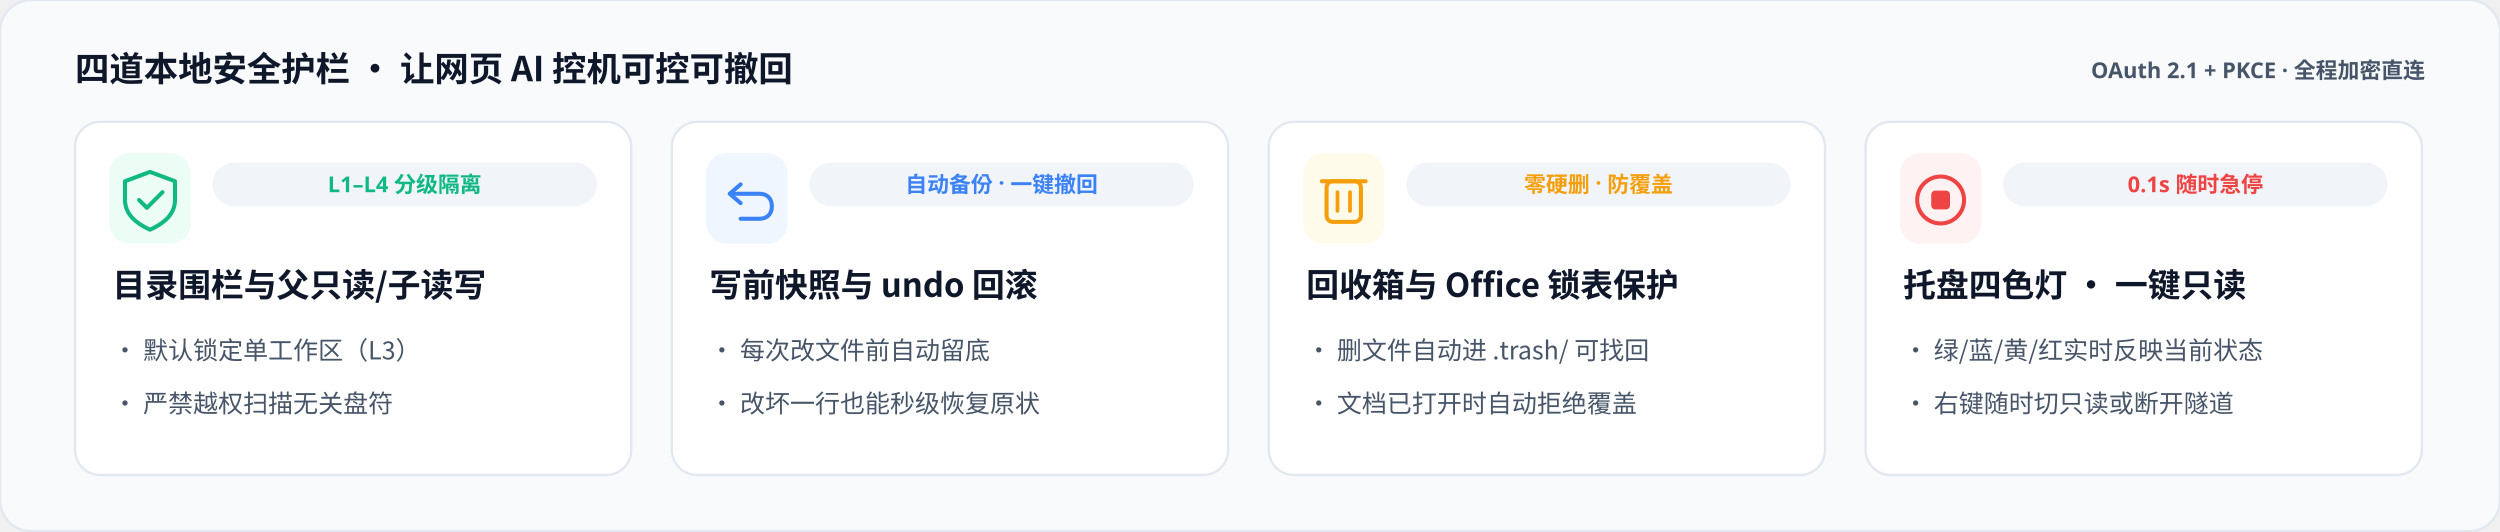
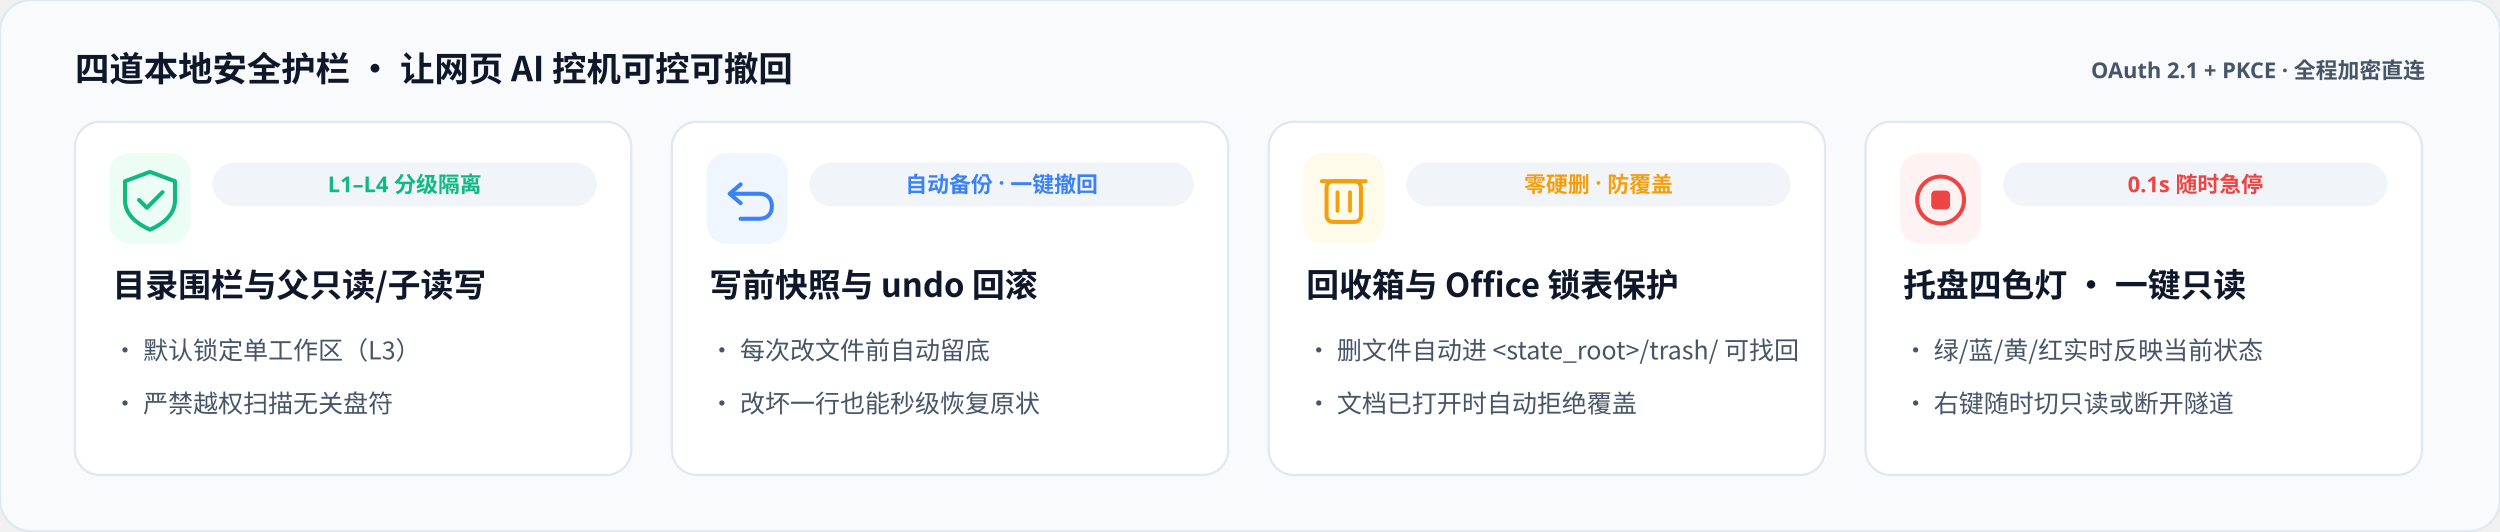
<svg xmlns="http://www.w3.org/2000/svg" viewBox="0 0 1600 340" width="1600" height="340">
  <rect width="1600" height="340" rx="20" fill="#F8FAFC" stroke="#E2E8F0" stroke-width="1.5" />
  <text x="48" y="52" font-family="PingFang SC, Microsoft YaHei, Noto Sans CJK SC, system-ui, sans-serif" font-size="22" font-weight="700" fill="#0F172A">四道本地安全护栏 · 让网页 AI 控机可控可撤回</text>
  <text x="1552" y="50" text-anchor="end" font-family="Segoe UI, PingFang SC, sans-serif" font-size="14" font-weight="600" fill="#475569">OAuth 2.1 + PKCE · 全程加密直连</text>
  <rect x="48" y="78" width="356" height="226" rx="16" fill="#FFFFFF" stroke="#E2E8F0" stroke-width="1.5" />
  <g transform="translate(70,98)">
    <rect width="52" height="58" rx="13" fill="#ECFDF5" />
    <path d="M26 12 L42 18 V30 C42 39 35 45 26 49 C17 45 10 39 10 30 V18 Z" fill="none" stroke="#10B981" stroke-width="2.6" stroke-linejoin="round" />
    <path d="M19 30 L24 35 L34 25" fill="none" stroke="#10B981" stroke-width="2.6" stroke-linecap="round" stroke-linejoin="round" />
  </g>
  <rect x="136" y="104" width="246" height="28" rx="14" fill="#F1F5F9" />
  <text x="259.0" y="123" text-anchor="middle" font-family="PingFang SC, Microsoft YaHei, sans-serif" font-size="14" font-weight="700" fill="#10B981">L1–L4 分级隔离</text>
  <text x="72" y="190" font-family="PingFang SC, Microsoft YaHei, Noto Sans CJK SC, system-ui, sans-serif" font-size="21" font-weight="700" fill="#0F172A">目录围栏与父只读/子读写</text>
  <text x="72" y="230" font-family="PingFang SC, Microsoft YaHei, Noto Sans CJK SC, system-ui, sans-serif" font-size="16" fill="#475569">• 默认锁定单工作区（L3）</text>
  <text x="72" y="264" font-family="PingFang SC, Microsoft YaHei, Noto Sans CJK SC, system-ui, sans-serif" font-size="16" fill="#475569">• 严禁越权扫描无关盘符</text>
  <rect x="430" y="78" width="356" height="226" rx="16" fill="#FFFFFF" stroke="#E2E8F0" stroke-width="1.5" />
  <g transform="translate(452,98)">
    <rect width="52" height="58" rx="13" fill="#EFF6FF" />
    <path d="M16 26 H34 C39 26 42 29 42 34 C42 39 39 42 34 42 H22" fill="none" stroke="#3B82F6" stroke-width="2.6" stroke-linecap="round" />
    <path d="M22 20 L15 26 L22 32" fill="none" stroke="#3B82F6" stroke-width="2.6" stroke-linecap="round" stroke-linejoin="round" />
  </g>
  <rect x="518" y="104" width="246" height="28" rx="14" fill="#F1F5F9" />
  <text x="641.0" y="123" text-anchor="middle" font-family="PingFang SC, Microsoft YaHei, sans-serif" font-size="14" font-weight="700" fill="#3B82F6">自动备份 · 一键撤回</text>
  <text x="454" y="190" font-family="PingFang SC, Microsoft YaHei, Noto Sans CJK SC, system-ui, sans-serif" font-size="21" font-weight="700" fill="#0F172A">写前快照与 undo 回滚</text>
  <text x="454" y="230" font-family="PingFang SC, Microsoft YaHei, Noto Sans CJK SC, system-ui, sans-serif" font-size="16" fill="#475569">• 每次改文件前自动留底</text>
  <text x="454" y="264" font-family="PingFang SC, Microsoft YaHei, Noto Sans CJK SC, system-ui, sans-serif" font-size="16" fill="#475569">• 改坏一行也能秒级恢复原状</text>
  <rect x="812" y="78" width="356" height="226" rx="16" fill="#FFFFFF" stroke="#E2E8F0" stroke-width="1.5" />
  <g transform="translate(834,98)">
    <rect width="52" height="58" rx="13" fill="#FFFBEB" />
    <rect x="15" y="18" width="22" height="26" rx="4" fill="none" stroke="#F59E0B" stroke-width="2.6" />
    <line x1="12" y1="18" x2="40" y2="18" stroke="#F59E0B" stroke-width="2.6" stroke-linecap="round" />
    <line x1="22" y1="25" x2="22" y2="37" stroke="#F59E0B" stroke-width="2.4" stroke-linecap="round" />
    <line x1="30" y1="25" x2="30" y2="37" stroke="#F59E0B" stroke-width="2.4" stroke-linecap="round" />
  </g>
  <rect x="900" y="104" width="246" height="28" rx="14" fill="#F1F5F9" />
  <text x="1023.0" y="123" text-anchor="middle" font-family="PingFang SC, Microsoft YaHei, sans-serif" font-size="14" font-weight="700" fill="#F59E0B">零硬删 · 防覆盖</text>
  <text x="836" y="190" font-family="PingFang SC, Microsoft YaHei, Noto Sans CJK SC, system-ui, sans-serif" font-size="21" font-weight="700" fill="#0F172A">回收箱与 Office 锁表保护</text>
-   <text x="836" y="230" font-family="PingFang SC, Microsoft YaHei, Noto Sans CJK SC, system-ui, sans-serif" font-size="16" fill="#475569">• 删文件自动进 .trash/ 可找回</text>
+   <text x="836" y="230" font-family="PingFang SC, Microsoft YaHei, Noto Sans CJK SC, system-ui, sans-serif" font-size="16" fill="#475569">• 删文件自动进 &lt;state_root&gt;/trash/ 可找回</text>
  <text x="836" y="264" font-family="PingFang SC, Microsoft YaHei, Noto Sans CJK SC, system-ui, sans-serif" font-size="16" fill="#475569">• 文档已打开时自动拒绝覆盖</text>
  <rect x="1194" y="78" width="356" height="226" rx="16" fill="#FFFFFF" stroke="#E2E8F0" stroke-width="1.5" />
  <g transform="translate(1216,98)">
    <rect width="52" height="58" rx="13" fill="#FEF2F2" />
    <circle cx="26" cy="30" r="15" fill="none" stroke="#EF4444" stroke-width="2.6" />
    <rect x="20" y="24" width="12" height="12" rx="2.5" fill="#EF4444" />
  </g>
  <rect x="1282" y="104" width="246" height="28" rx="14" fill="#F1F5F9" />
  <text x="1405.0" y="123" text-anchor="middle" font-family="PingFang SC, Microsoft YaHei, sans-serif" font-size="14" font-weight="700" fill="#EF4444">0.1s 随时急停</text>
  <text x="1218" y="190" font-family="PingFang SC, Microsoft YaHei, Noto Sans CJK SC, system-ui, sans-serif" font-size="21" font-weight="700" fill="#0F172A">托盘四色灯 · 一键只读</text>
  <text x="1218" y="230" font-family="PingFang SC, Microsoft YaHei, Noto Sans CJK SC, system-ui, sans-serif" font-size="16" fill="#475569">• 绿/蓝/黄/红实时反映当前状态</text>
  <text x="1218" y="264" font-family="PingFang SC, Microsoft YaHei, Noto Sans CJK SC, system-ui, sans-serif" font-size="16" fill="#475569">• 右键随时切只读或断开隧道</text>
</svg>
